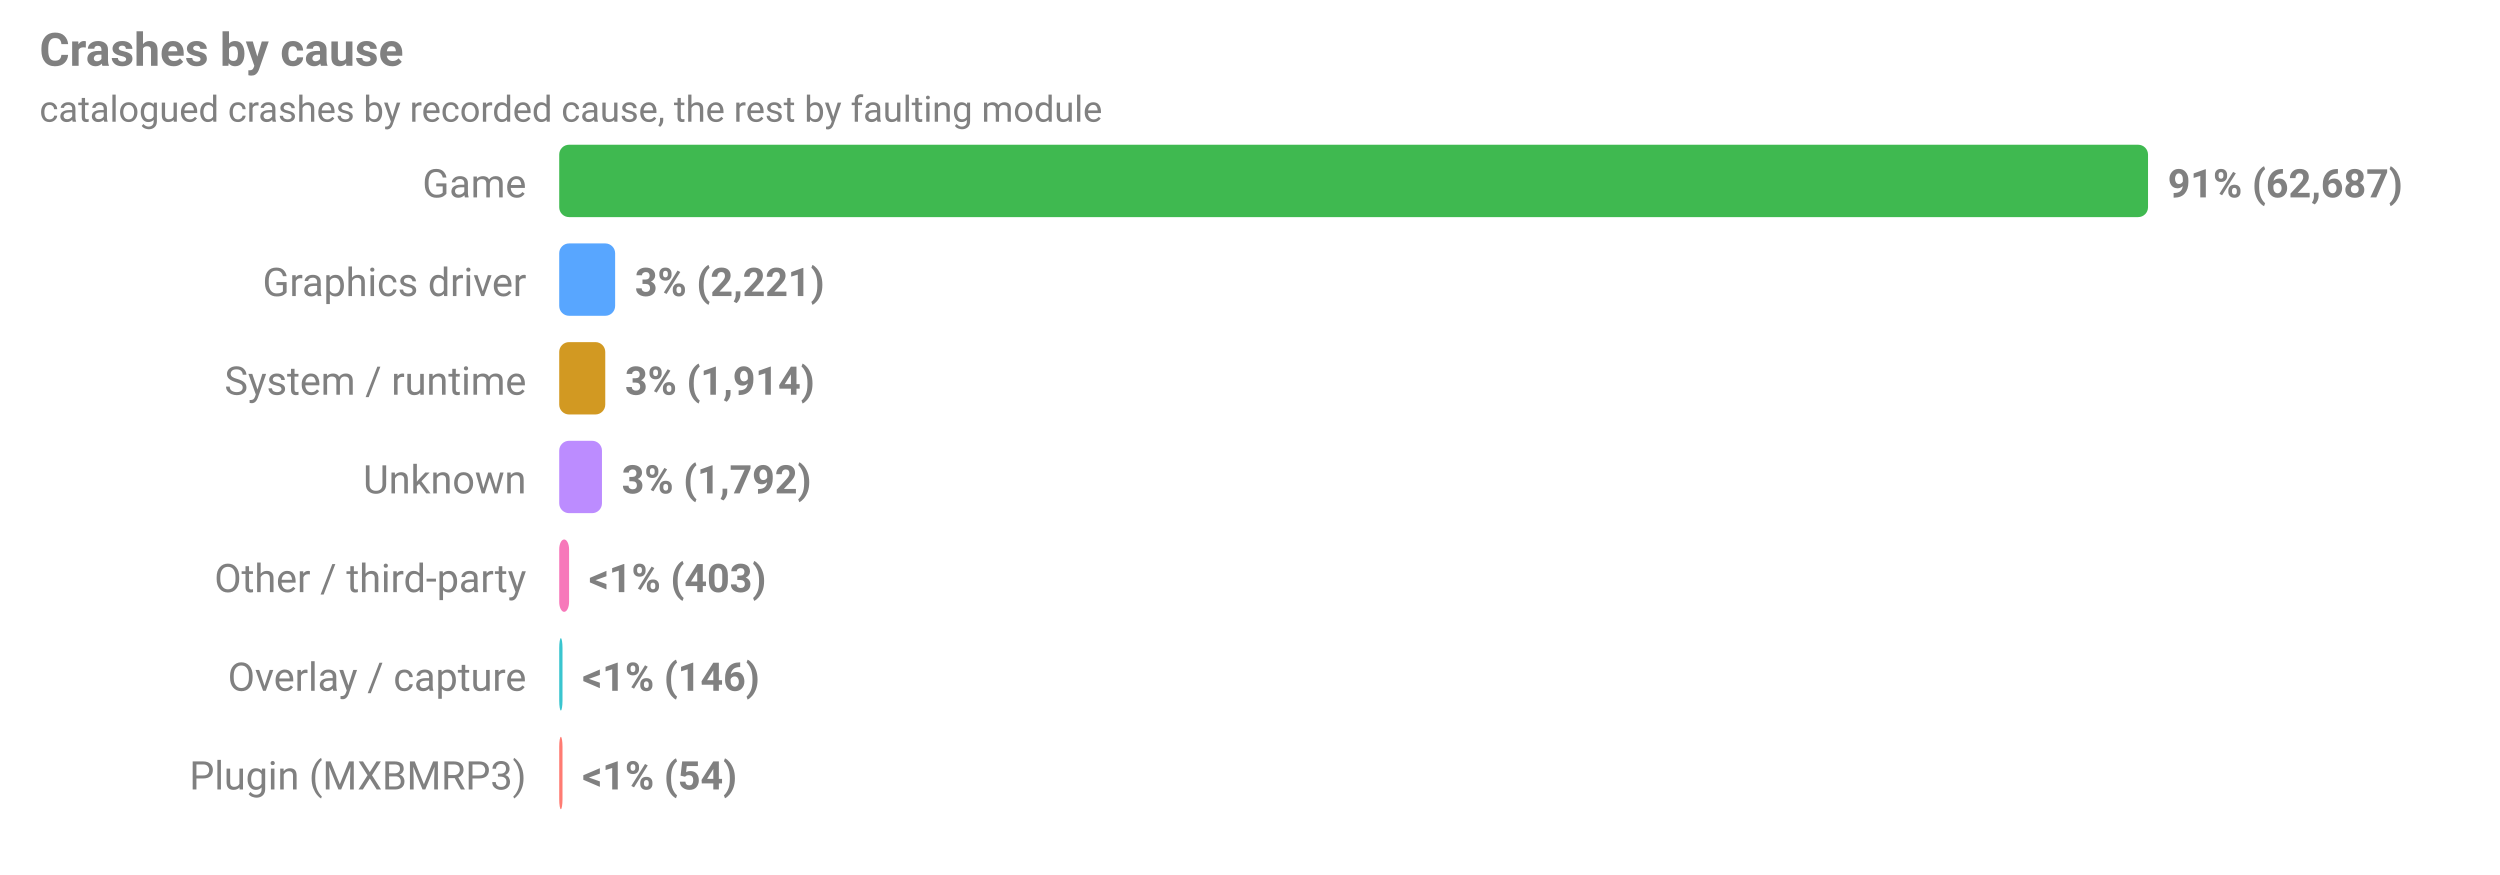
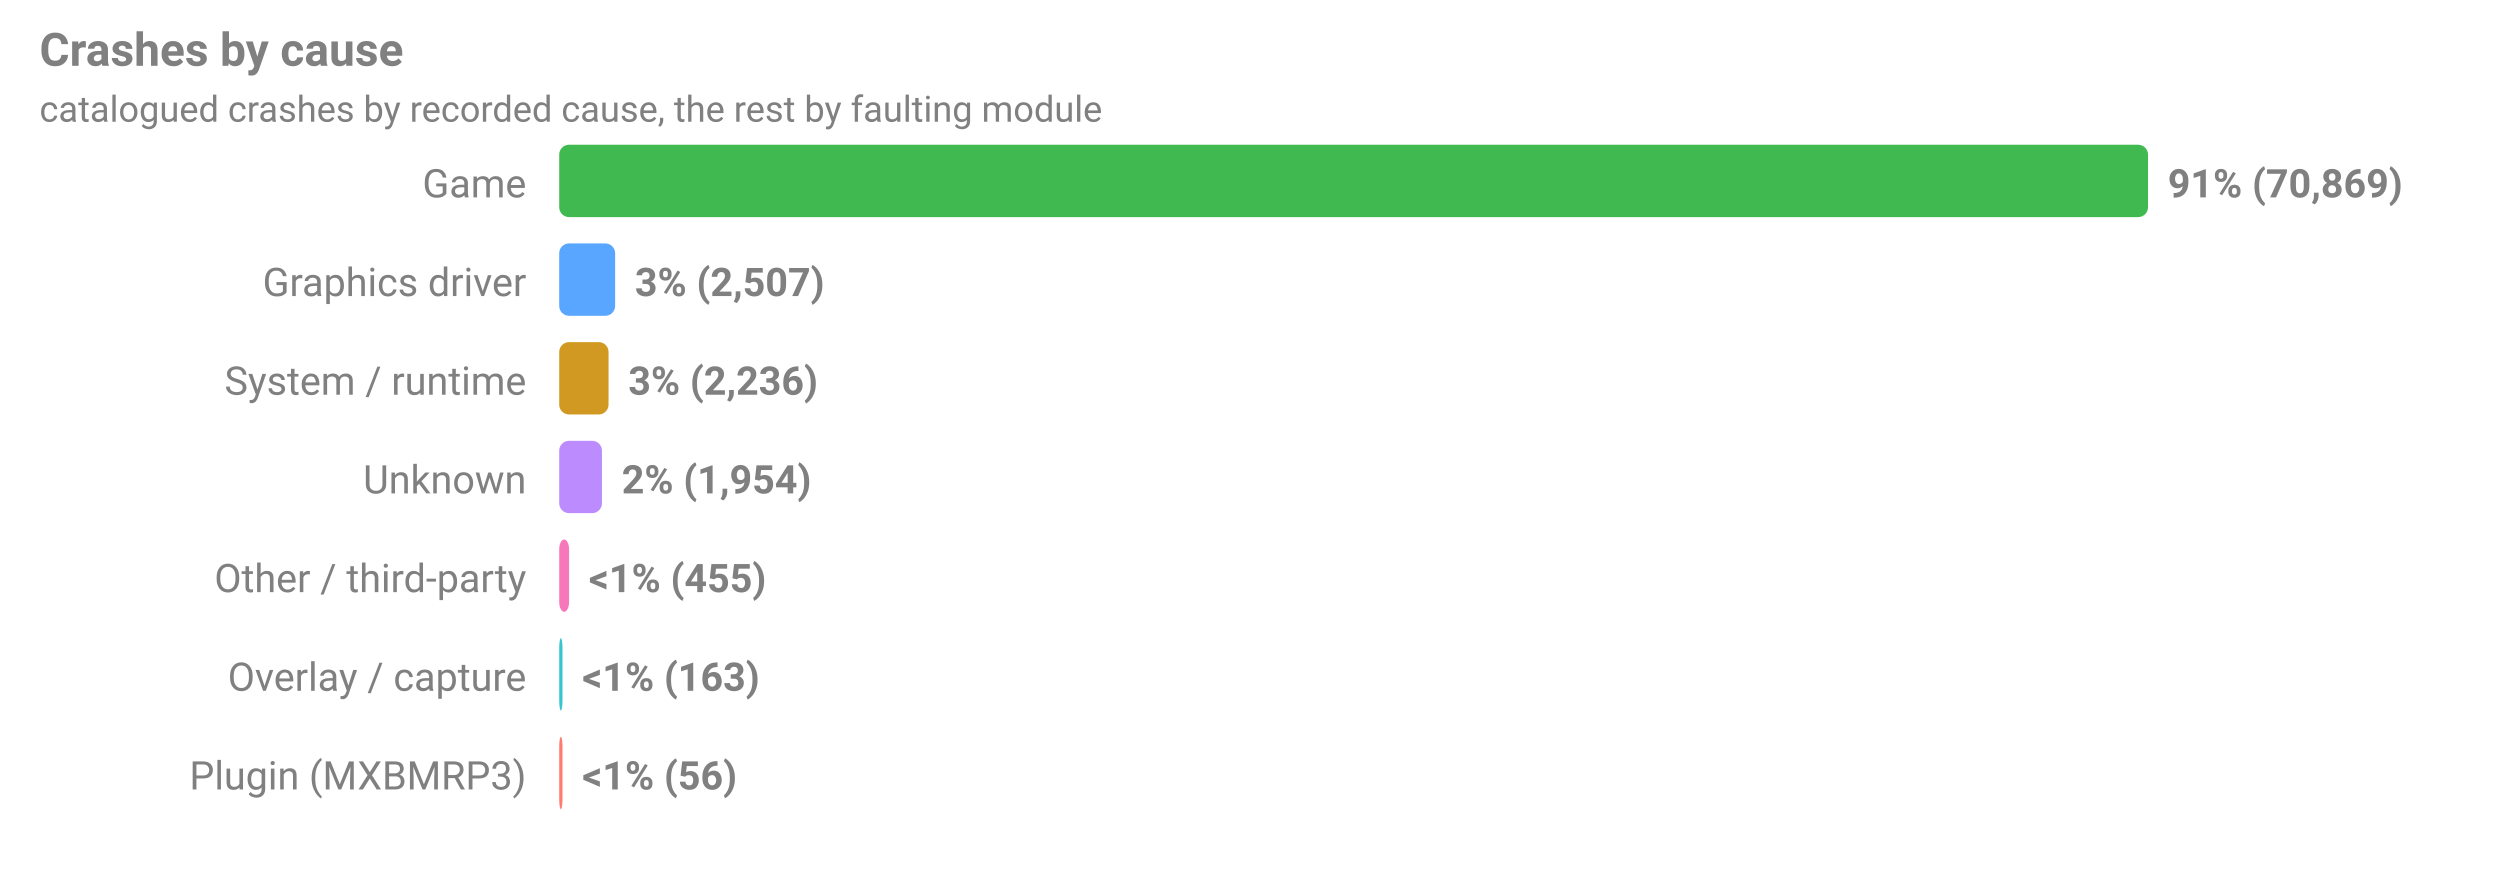
<svg xmlns="http://www.w3.org/2000/svg" width="760" height="266" viewBox="0 0 760 266" role="img" aria-label="Crashes by cause">
  <style>
  text{font-family:-apple-system,BlinkMacSystemFont,'Segoe UI',Roboto,Helvetica,Arial,sans-serif}
  .grid{stroke:#808080;stroke-opacity:.3;stroke-width:1}
  .axis{stroke:#808080;stroke-width:1}
  .lbl{fill:#808080;font-size:12px}
  .val{fill:#808080;font-size:12px;font-weight:600}
  .title{fill:#808080;font-size:14px;font-weight:700}
  .sub{fill:#808080;font-size:11px}
  .gap{fill:#808080;opacity:.12}
  .gaplbl{fill:#808080;font-size:10px;opacity:.85}
  .ico{fill:#808080}
  .t1{fill:#e3b341}
  .t2{fill:#d29922}
  .t3{fill:#b7860b}
  .t4{fill:#946f0f}
</style>
  <text x="12" y="20" class="title">Crashes by cause</text>
  <text x="12" y="37" class="sub">catalogued crashes by recorded cause, the rest by faulting module</text>
  <text x="160" y="60" class="lbl" text-anchor="end">Game</text>
-   <rect x="170" y="44" width="483" height="22" rx="3" fill="#3fb950" data-tip="Game: 91% (62,687)" />
-   <text x="659" y="60" class="val">91% (62,687)</text>
+   <rect x="170" y="44" width="483" height="22" rx="3" fill="#3fb950" data-tip="Game: 91% (70,869)" />
+   <text x="659" y="60" class="val">91% (70,869)</text>
  <text x="160" y="90" class="lbl" text-anchor="end">Graphics driver</text>
-   <rect x="170" y="74" width="17" height="22" rx="3" fill="#58a6ff" data-tip="Graphics driver: 3% (2,221)" />
-   <text x="193" y="90" class="val">3% (2,221)</text>
+   <rect x="170" y="74" width="17" height="22" rx="3" fill="#58a6ff" data-tip="Graphics driver: 3% (2,507)" />
+   <text x="193" y="90" class="val">3% (2,507)</text>
  <text x="160" y="120" class="lbl" text-anchor="end">System / runtime</text>
-   <rect x="170" y="104" width="14" height="22" rx="3" fill="#d29922" data-tip="System / runtime: 3% (1,914)" />
-   <text x="190" y="120" class="val">3% (1,914)</text>
+   <rect x="170" y="104" width="15" height="22" rx="3" fill="#d29922" data-tip="System / runtime: 3% (2,236)" />
+   <text x="191" y="120" class="val">3% (2,236)</text>
  <text x="160" y="150" class="lbl" text-anchor="end">Unknown</text>
-   <rect x="170" y="134" width="13" height="22" rx="3" fill="#bc8cff" data-tip="Unknown: 3% (1,792)" />
-   <text x="189" y="150" class="val">3% (1,792)</text>
+   <rect x="170" y="134" width="13" height="22" rx="3" fill="#bc8cff" data-tip="Unknown: 2% (1,954)" />
+   <text x="189" y="150" class="val">2% (1,954)</text>
  <text x="160" y="180" class="lbl" text-anchor="end">Other / third-party</text>
-   <rect x="170" y="164" width="3" height="22" rx="3" fill="#f778ba" data-tip="Other / third-party: &lt;1% (403)" />
-   <text x="179" y="180" class="val">&lt;1% (403)</text>
+   <rect x="170" y="164" width="3" height="22" rx="3" fill="#f778ba" data-tip="Other / third-party: &lt;1% (455)" />
+   <text x="179" y="180" class="val">&lt;1% (455)</text>
  <text x="160" y="210" class="lbl" text-anchor="end">Overlay / capture</text>
-   <rect x="170" y="194" width="1" height="22" rx="3" fill="#39c5cf" data-tip="Overlay / capture: &lt;1% (146)" />
-   <text x="177" y="210" class="val">&lt;1% (146)</text>
+   <rect x="170" y="194" width="1" height="22" rx="3" fill="#39c5cf" data-tip="Overlay / capture: &lt;1% (163)" />
+   <text x="177" y="210" class="val">&lt;1% (163)</text>
  <text x="160" y="240" class="lbl" text-anchor="end">Plugin (MXBMRP3)</text>
-   <rect x="170" y="224" width="1" height="22" rx="3" fill="#ff7b72" data-tip="Plugin (MXBMRP3): &lt;1% (54)" />
-   <text x="177" y="240" class="val">&lt;1% (54)</text>
+   <rect x="170" y="224" width="1" height="22" rx="3" fill="#ff7b72" data-tip="Plugin (MXBMRP3): &lt;1% (56)" />
+   <text x="177" y="240" class="val">&lt;1% (56)</text>
</svg>
